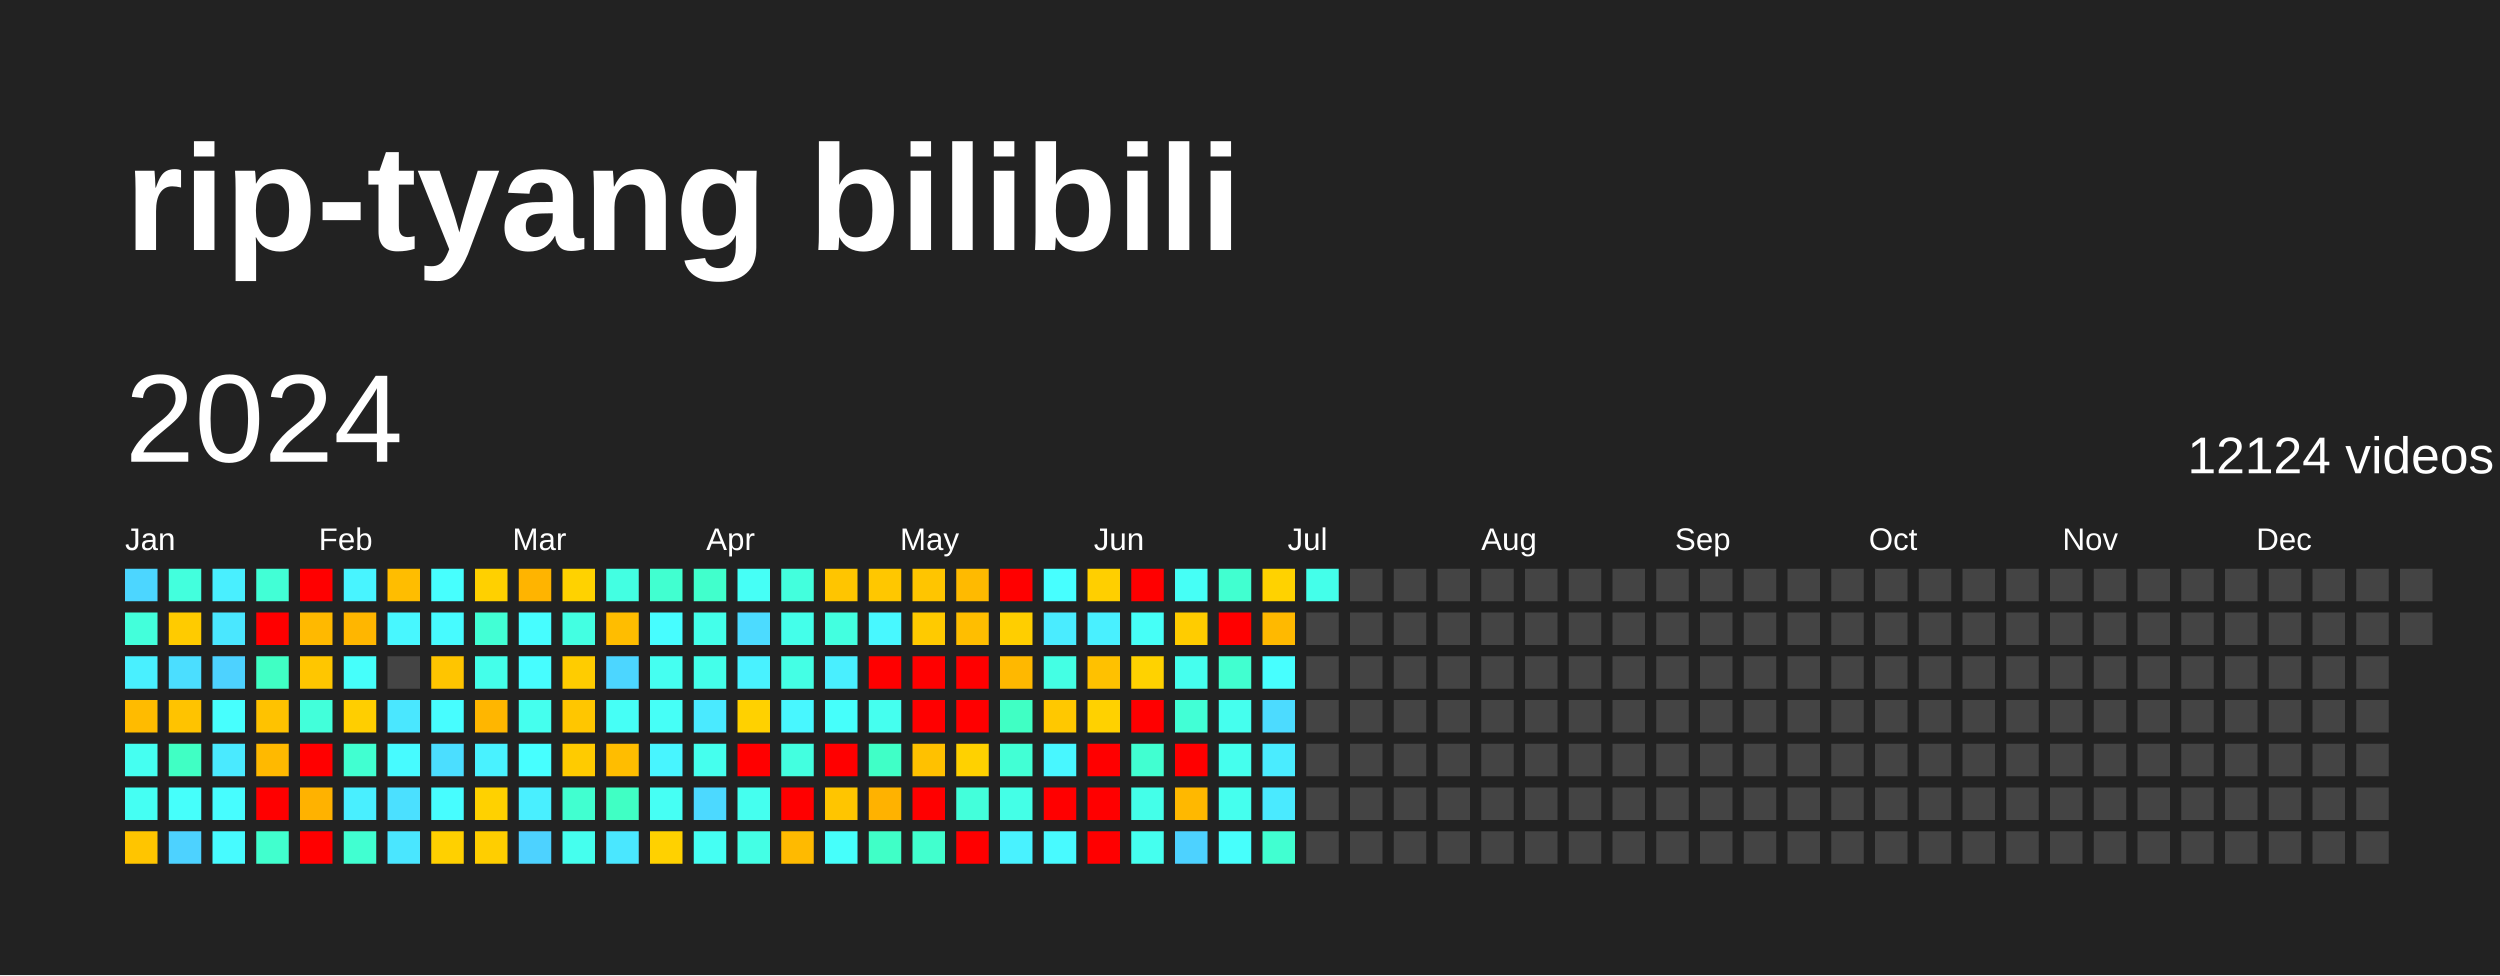
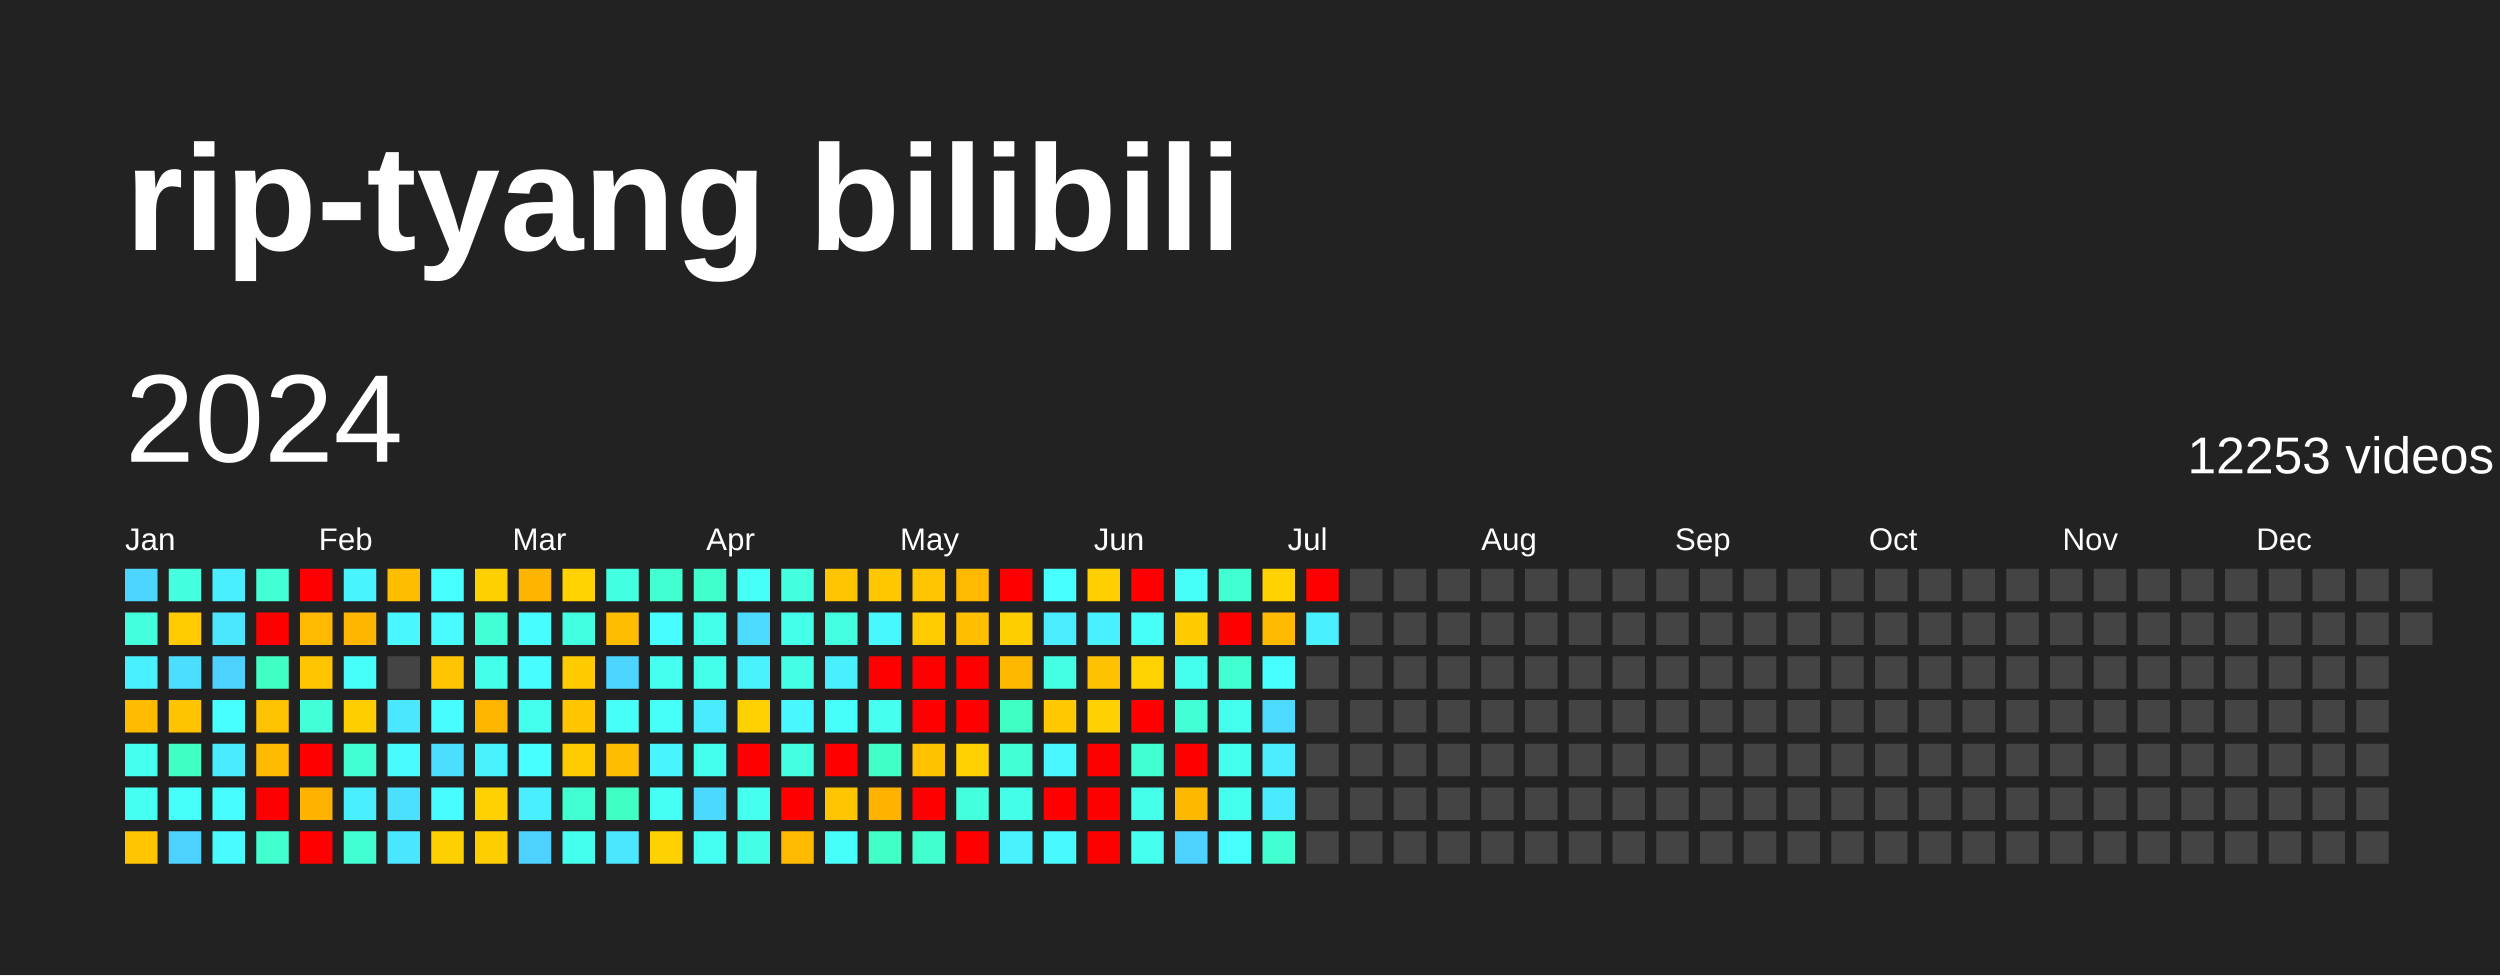
<svg xmlns="http://www.w3.org/2000/svg" baseProfile="full" height="78mm" version="1.1" viewBox="0,0,200,78" width="200mm">
  <defs />
  <rect fill="#222222" height="78" width="200" x="0" y="0" />
  <text fill="#FFFFFF" style="font-size:12px; font-family:Arial; font-weight:bold;" x="10" y="20">rip-tyang bilibili</text>
  <text dominant-baseline="hanging" fill="#FFFFFF" style="font-size:10.0px; font-family:Arial;" x="10" y="30">2024</text>
-   <text dominant-baseline="hanging" fill="#FFFFFF" style="font-size:4.125px; font-family:Arial;" x="175" y="35">12124 videos</text>
+   <text dominant-baseline="hanging" fill="#FFFFFF" style="font-size:4.125px; font-family:Arial;" x="175" y="35">12253 videos</text>
  <text fill="#FFFFFF" style="font-size:2.5px; font-family:Arial" x="10.0" y="44">Jan</text>
  <text fill="#FFFFFF" style="font-size:2.5px; font-family:Arial" x="25.5" y="44">Feb</text>
  <text fill="#FFFFFF" style="font-size:2.5px; font-family:Arial" x="41.0" y="44">Mar</text>
  <text fill="#FFFFFF" style="font-size:2.5px; font-family:Arial" x="56.5" y="44">Apr</text>
  <text fill="#FFFFFF" style="font-size:2.5px; font-family:Arial" x="72.0" y="44">May</text>
  <text fill="#FFFFFF" style="font-size:2.5px; font-family:Arial" x="87.5" y="44">Jun</text>
  <text fill="#FFFFFF" style="font-size:2.5px; font-family:Arial" x="103.0" y="44">Jul</text>
  <text fill="#FFFFFF" style="font-size:2.5px; font-family:Arial" x="118.5" y="44">Aug</text>
  <text fill="#FFFFFF" style="font-size:2.5px; font-family:Arial" x="134.0" y="44">Sep</text>
  <text fill="#FFFFFF" style="font-size:2.5px; font-family:Arial" x="149.5" y="44">Oct</text>
  <text fill="#FFFFFF" style="font-size:2.5px; font-family:Arial" x="165.0" y="44">Nov</text>
  <text fill="#FFFFFF" style="font-size:2.5px; font-family:Arial" x="180.5" y="44">Dec</text>
  <rect fill="#4cd6ff" height="2.6" width="2.6" x="10.0" y="45.5" />
  <rect fill="#43ffdb" height="2.6" width="2.6" x="10.0" y="49.0" />
  <rect fill="#49f0ff" height="2.6" width="2.6" x="10.0" y="52.5" />
  <rect fill="#ffbb00" height="2.6" width="2.6" x="10.0" y="56.0" />
  <rect fill="#45fff1" height="2.6" width="2.6" x="10.0" y="59.5" />
  <rect fill="#45fff3" height="2.6" width="2.6" x="10.0" y="63.0" />
  <rect fill="#ffc500" height="2.6" width="2.6" x="10.0" y="66.5" />
  <rect fill="#43ffdd" height="2.6" width="2.6" x="13.5" y="45.5" />
  <rect fill="#ffcb00" height="2.6" width="2.6" x="13.5" y="49.0" />
  <rect fill="#4bdeff" height="2.6" width="2.6" x="13.5" y="52.5" />
  <rect fill="#ffc300" height="2.6" width="2.6" x="13.5" y="56.0" />
  <rect fill="#40ffc4" height="2.6" width="2.6" x="13.5" y="59.5" />
  <rect fill="#46fffb" height="2.6" width="2.6" x="13.5" y="63.0" />
  <rect fill="#4dd2ff" height="2.6" width="2.6" x="13.5" y="66.5" />
  <rect fill="#49efff" height="2.6" width="2.6" x="17.0" y="45.5" />
  <rect fill="#4ae7ff" height="2.6" width="2.6" x="17.0" y="49.0" />
  <rect fill="#4dd2ff" height="2.6" width="2.6" x="17.0" y="52.5" />
  <rect fill="#47fffe" height="2.6" width="2.6" x="17.0" y="56.0" />
  <rect fill="#4aeaff" height="2.6" width="2.6" x="17.0" y="59.5" />
  <rect fill="#47fdff" height="2.6" width="2.6" x="17.0" y="63.0" />
  <rect fill="#47fbff" height="2.6" width="2.6" x="17.0" y="66.5" />
  <rect fill="#42ffd6" height="2.6" width="2.6" x="20.5" y="45.5" />
  <rect fill="red" height="2.6" width="2.6" x="20.5" y="49.0" />
  <rect fill="#40ffc4" height="2.6" width="2.6" x="20.5" y="52.5" />
  <rect fill="#ffc200" height="2.6" width="2.6" x="20.5" y="56.0" />
  <rect fill="#ffb900" height="2.6" width="2.6" x="20.5" y="59.5" />
  <rect fill="red" height="2.6" width="2.6" x="20.5" y="63.0" />
  <rect fill="#41ffce" height="2.6" width="2.6" x="20.5" y="66.5" />
  <rect fill="red" height="2.6" width="2.6" x="24.0" y="45.5" />
  <rect fill="#ffb900" height="2.6" width="2.6" x="24.0" y="49.0" />
  <rect fill="#ffc600" height="2.6" width="2.6" x="24.0" y="52.5" />
  <rect fill="#42ffda" height="2.6" width="2.6" x="24.0" y="56.0" />
  <rect fill="red" height="2.6" width="2.6" x="24.0" y="59.5" />
  <rect fill="#ffb200" height="2.6" width="2.6" x="24.0" y="63.0" />
  <rect fill="red" height="2.6" width="2.6" x="24.0" y="66.5" />
  <rect fill="#48f4ff" height="2.6" width="2.6" x="27.5" y="45.5" />
  <rect fill="#ffb600" height="2.6" width="2.6" x="27.5" y="49.0" />
  <rect fill="#46fffb" height="2.6" width="2.6" x="27.5" y="52.5" />
  <rect fill="#ffce00" height="2.6" width="2.6" x="27.5" y="56.0" />
  <rect fill="#41ffd1" height="2.6" width="2.6" x="27.5" y="59.5" />
  <rect fill="#49efff" height="2.6" width="2.6" x="27.5" y="63.0" />
  <rect fill="#41ffd1" height="2.6" width="2.6" x="27.5" y="66.5" />
  <rect fill="#ffbd00" height="2.6" width="2.6" x="31.0" y="45.5" />
  <rect fill="#48f7ff" height="2.6" width="2.6" x="31.0" y="49.0" />
  <rect fill="#444444" height="2.6" width="2.6" x="31.0" y="52.5" />
  <rect fill="#4ae7ff" height="2.6" width="2.6" x="31.0" y="56.0" />
  <rect fill="#47fbff" height="2.6" width="2.6" x="31.0" y="59.5" />
  <rect fill="#4be0ff" height="2.6" width="2.6" x="31.0" y="63.0" />
  <rect fill="#4ae6ff" height="2.6" width="2.6" x="31.0" y="66.5" />
  <rect fill="#47fffe" height="2.6" width="2.6" x="34.5" y="45.5" />
  <rect fill="#47fbff" height="2.6" width="2.6" x="34.5" y="49.0" />
  <rect fill="#ffc500" height="2.6" width="2.6" x="34.5" y="52.5" />
  <rect fill="#47fdff" height="2.6" width="2.6" x="34.5" y="56.0" />
  <rect fill="#4bdeff" height="2.6" width="2.6" x="34.5" y="59.5" />
  <rect fill="#47fdff" height="2.6" width="2.6" x="34.5" y="63.0" />
  <rect fill="#ffd000" height="2.6" width="2.6" x="34.5" y="66.5" />
  <rect fill="#ffd000" height="2.6" width="2.6" x="38.0" y="45.5" />
  <rect fill="#42ffd5" height="2.6" width="2.6" x="38.0" y="49.0" />
  <rect fill="#44ffea" height="2.6" width="2.6" x="38.0" y="52.5" />
  <rect fill="#ffb600" height="2.6" width="2.6" x="38.0" y="56.0" />
  <rect fill="#49f2ff" height="2.6" width="2.6" x="38.0" y="59.5" />
  <rect fill="#ffd100" height="2.6" width="2.6" x="38.0" y="63.0" />
  <rect fill="#ffce00" height="2.6" width="2.6" x="38.0" y="66.5" />
  <rect fill="#ffb400" height="2.6" width="2.6" x="41.5" y="45.5" />
  <rect fill="#47fdff" height="2.6" width="2.6" x="41.5" y="49.0" />
  <rect fill="#47fdff" height="2.6" width="2.6" x="41.5" y="52.5" />
  <rect fill="#45ffee" height="2.6" width="2.6" x="41.5" y="56.0" />
  <rect fill="#47ffff" height="2.6" width="2.6" x="41.5" y="59.5" />
  <rect fill="#49efff" height="2.6" width="2.6" x="41.5" y="63.0" />
  <rect fill="#4dd2ff" height="2.6" width="2.6" x="41.5" y="66.5" />
  <rect fill="#ffd200" height="2.6" width="2.6" x="45.0" y="45.5" />
  <rect fill="#43ffe2" height="2.6" width="2.6" x="45.0" y="49.0" />
  <rect fill="#ffcc00" height="2.6" width="2.6" x="45.0" y="52.5" />
  <rect fill="#ffc600" height="2.6" width="2.6" x="45.0" y="56.0" />
  <rect fill="#ffcb00" height="2.6" width="2.6" x="45.0" y="59.5" />
  <rect fill="#41ffd0" height="2.6" width="2.6" x="45.0" y="63.0" />
  <rect fill="#45ffee" height="2.6" width="2.6" x="45.0" y="66.5" />
  <rect fill="#43ffe2" height="2.6" width="2.6" x="48.5" y="45.5" />
  <rect fill="#ffbd00" height="2.6" width="2.6" x="48.5" y="49.0" />
  <rect fill="#4cd6ff" height="2.6" width="2.6" x="48.5" y="52.5" />
  <rect fill="#46fff6" height="2.6" width="2.6" x="48.5" y="56.0" />
  <rect fill="#ffbd00" height="2.6" width="2.6" x="48.5" y="59.5" />
  <rect fill="#40ffc4" height="2.6" width="2.6" x="48.5" y="63.0" />
  <rect fill="#4ae7ff" height="2.6" width="2.6" x="48.5" y="66.5" />
  <rect fill="#41ffd0" height="2.6" width="2.6" x="52.0" y="45.5" />
  <rect fill="#47fdff" height="2.6" width="2.6" x="52.0" y="49.0" />
  <rect fill="#45fff1" height="2.6" width="2.6" x="52.0" y="52.5" />
  <rect fill="#46fff7" height="2.6" width="2.6" x="52.0" y="56.0" />
  <rect fill="#48f5ff" height="2.6" width="2.6" x="52.0" y="59.5" />
  <rect fill="#46fff4" height="2.6" width="2.6" x="52.0" y="63.0" />
  <rect fill="#ffd100" height="2.6" width="2.6" x="52.0" y="66.5" />
  <rect fill="#41ffcc" height="2.6" width="2.6" x="55.5" y="45.5" />
  <rect fill="#44ffea" height="2.6" width="2.6" x="55.5" y="49.0" />
  <rect fill="#44ffea" height="2.6" width="2.6" x="55.5" y="52.5" />
  <rect fill="#4aeaff" height="2.6" width="2.6" x="55.5" y="56.0" />
  <rect fill="#45ffee" height="2.6" width="2.6" x="55.5" y="59.5" />
  <rect fill="#4cd9ff" height="2.6" width="2.6" x="55.5" y="63.0" />
  <rect fill="#45fff3" height="2.6" width="2.6" x="55.5" y="66.5" />
  <rect fill="#46fff6" height="2.6" width="2.6" x="59.0" y="45.5" />
  <rect fill="#4cdbff" height="2.6" width="2.6" x="59.0" y="49.0" />
  <rect fill="#49f2ff" height="2.6" width="2.6" x="59.0" y="52.5" />
  <rect fill="#ffd100" height="2.6" width="2.6" x="59.0" y="56.0" />
  <rect fill="red" height="2.6" width="2.6" x="59.0" y="59.5" />
  <rect fill="#45ffef" height="2.6" width="2.6" x="59.0" y="63.0" />
  <rect fill="#44ffe5" height="2.6" width="2.6" x="59.0" y="66.5" />
  <rect fill="#43ffdd" height="2.6" width="2.6" x="62.5" y="45.5" />
  <rect fill="#44ffea" height="2.6" width="2.6" x="62.5" y="49.0" />
  <rect fill="#44ffe5" height="2.6" width="2.6" x="62.5" y="52.5" />
  <rect fill="#48f7ff" height="2.6" width="2.6" x="62.5" y="56.0" />
  <rect fill="#43ffe0" height="2.6" width="2.6" x="62.5" y="59.5" />
  <rect fill="red" height="2.6" width="2.6" x="62.5" y="63.0" />
  <rect fill="#ffba00" height="2.6" width="2.6" x="62.5" y="66.5" />
  <rect fill="#ffc500" height="2.6" width="2.6" x="66.0" y="45.5" />
  <rect fill="#43ffe0" height="2.6" width="2.6" x="66.0" y="49.0" />
  <rect fill="#49efff" height="2.6" width="2.6" x="66.0" y="52.5" />
  <rect fill="#46fffb" height="2.6" width="2.6" x="66.0" y="56.0" />
  <rect fill="red" height="2.6" width="2.6" x="66.0" y="59.5" />
  <rect fill="#ffc500" height="2.6" width="2.6" x="66.0" y="63.0" />
  <rect fill="#46fffb" height="2.6" width="2.6" x="66.0" y="66.5" />
  <rect fill="#ffc700" height="2.6" width="2.6" x="69.5" y="45.5" />
  <rect fill="#48f8ff" height="2.6" width="2.6" x="69.5" y="49.0" />
  <rect fill="red" height="2.6" width="2.6" x="69.5" y="52.5" />
  <rect fill="#45ffef" height="2.6" width="2.6" x="69.5" y="56.0" />
  <rect fill="#40ffc7" height="2.6" width="2.6" x="69.5" y="59.5" />
  <rect fill="#ffb200" height="2.6" width="2.6" x="69.5" y="63.0" />
  <rect fill="#40ffc7" height="2.6" width="2.6" x="69.5" y="66.5" />
  <rect fill="#ffc500" height="2.6" width="2.6" x="73.0" y="45.5" />
  <rect fill="#ffca00" height="2.6" width="2.6" x="73.0" y="49.0" />
  <rect fill="red" height="2.6" width="2.6" x="73.0" y="52.5" />
  <rect fill="red" height="2.6" width="2.6" x="73.0" y="56.0" />
  <rect fill="#ffc100" height="2.6" width="2.6" x="73.0" y="59.5" />
  <rect fill="red" height="2.6" width="2.6" x="73.0" y="63.0" />
  <rect fill="#41ffce" height="2.6" width="2.6" x="73.0" y="66.5" />
  <rect fill="#ffba00" height="2.6" width="2.6" x="76.5" y="45.5" />
  <rect fill="#ffbe00" height="2.6" width="2.6" x="76.5" y="49.0" />
  <rect fill="red" height="2.6" width="2.6" x="76.5" y="52.5" />
  <rect fill="red" height="2.6" width="2.6" x="76.5" y="56.0" />
  <rect fill="#ffd100" height="2.6" width="2.6" x="76.5" y="59.5" />
  <rect fill="#43ffdb" height="2.6" width="2.6" x="76.5" y="63.0" />
  <rect fill="red" height="2.6" width="2.6" x="76.5" y="66.5" />
  <rect fill="red" height="2.6" width="2.6" x="80.0" y="45.5" />
  <rect fill="#ffce00" height="2.6" width="2.6" x="80.0" y="49.0" />
  <rect fill="#ffb800" height="2.6" width="2.6" x="80.0" y="52.5" />
  <rect fill="#40ffc4" height="2.6" width="2.6" x="80.0" y="56.0" />
  <rect fill="#42ffd5" height="2.6" width="2.6" x="80.0" y="59.5" />
  <rect fill="#44ffe7" height="2.6" width="2.6" x="80.0" y="63.0" />
  <rect fill="#49f2ff" height="2.6" width="2.6" x="80.0" y="66.5" />
  <rect fill="#47ffff" height="2.6" width="2.6" x="83.5" y="45.5" />
  <rect fill="#4aecff" height="2.6" width="2.6" x="83.5" y="49.0" />
  <rect fill="#44ffe4" height="2.6" width="2.6" x="83.5" y="52.5" />
  <rect fill="#ffc800" height="2.6" width="2.6" x="83.5" y="56.0" />
  <rect fill="#48f7ff" height="2.6" width="2.6" x="83.5" y="59.5" />
  <rect fill="red" height="2.6" width="2.6" x="83.5" y="63.0" />
  <rect fill="#48faff" height="2.6" width="2.6" x="83.5" y="66.5" />
  <rect fill="#ffcf00" height="2.6" width="2.6" x="87.0" y="45.5" />
  <rect fill="#49f0ff" height="2.6" width="2.6" x="87.0" y="49.0" />
  <rect fill="#ffc100" height="2.6" width="2.6" x="87.0" y="52.5" />
  <rect fill="#ffd100" height="2.6" width="2.6" x="87.0" y="56.0" />
  <rect fill="red" height="2.6" width="2.6" x="87.0" y="59.5" />
  <rect fill="red" height="2.6" width="2.6" x="87.0" y="63.0" />
  <rect fill="red" height="2.6" width="2.6" x="87.0" y="66.5" />
  <rect fill="red" height="2.6" width="2.6" x="90.5" y="45.5" />
  <rect fill="#46fff7" height="2.6" width="2.6" x="90.5" y="49.0" />
  <rect fill="#ffd200" height="2.6" width="2.6" x="90.5" y="52.5" />
  <rect fill="red" height="2.6" width="2.6" x="90.5" y="56.0" />
  <rect fill="#41ffd1" height="2.6" width="2.6" x="90.5" y="59.5" />
  <rect fill="#44ffe9" height="2.6" width="2.6" x="90.5" y="63.0" />
  <rect fill="#45ffef" height="2.6" width="2.6" x="90.5" y="66.5" />
  <rect fill="#46fff6" height="2.6" width="2.6" x="94.0" y="45.5" />
  <rect fill="#ffcc00" height="2.6" width="2.6" x="94.0" y="49.0" />
  <rect fill="#45ffee" height="2.6" width="2.6" x="94.0" y="52.5" />
  <rect fill="#42ffd6" height="2.6" width="2.6" x="94.0" y="56.0" />
  <rect fill="red" height="2.6" width="2.6" x="94.0" y="59.5" />
  <rect fill="#ffb800" height="2.6" width="2.6" x="94.0" y="63.0" />
  <rect fill="#4dd2ff" height="2.6" width="2.6" x="94.0" y="66.5" />
  <rect fill="#41ffd0" height="2.6" width="2.6" x="97.5" y="45.5" />
  <rect fill="red" height="2.6" width="2.6" x="97.5" y="49.0" />
  <rect fill="#41ffd0" height="2.6" width="2.6" x="97.5" y="52.5" />
  <rect fill="#45ffee" height="2.6" width="2.6" x="97.5" y="56.0" />
  <rect fill="#45ffee" height="2.6" width="2.6" x="97.5" y="59.5" />
  <rect fill="#45ffee" height="2.6" width="2.6" x="97.5" y="63.0" />
  <rect fill="#47fffc" height="2.6" width="2.6" x="97.5" y="66.5" />
  <rect fill="#ffd200" height="2.6" width="2.6" x="101.0" y="45.5" />
  <rect fill="#ffb900" height="2.6" width="2.6" x="101.0" y="49.0" />
  <rect fill="#47ffff" height="2.6" width="2.6" x="101.0" y="52.5" />
  <rect fill="#4cdbff" height="2.6" width="2.6" x="101.0" y="56.0" />
  <rect fill="#4aecff" height="2.6" width="2.6" x="101.0" y="59.5" />
  <rect fill="#4aeaff" height="2.6" width="2.6" x="101.0" y="63.0" />
  <rect fill="#41ffd1" height="2.6" width="2.6" x="101.0" y="66.5" />
-   <rect fill="#44ffea" height="2.6" width="2.6" x="104.5" y="45.5" />
-   <rect fill="#444444" height="2.6" width="2.6" x="104.5" y="49.0" />
+   <rect fill="red" height="2.6" width="2.6" x="104.5" y="45.5" />
+   <rect fill="#49f0ff" height="2.6" width="2.6" x="104.5" y="49.0" />
  <rect fill="#444444" height="2.6" width="2.6" x="104.5" y="52.5" />
  <rect fill="#444444" height="2.6" width="2.6" x="104.5" y="56.0" />
  <rect fill="#444444" height="2.6" width="2.6" x="104.5" y="59.5" />
  <rect fill="#444444" height="2.6" width="2.6" x="104.5" y="63.0" />
  <rect fill="#444444" height="2.6" width="2.6" x="104.5" y="66.5" />
  <rect fill="#444444" height="2.6" width="2.6" x="108.0" y="45.5" />
  <rect fill="#444444" height="2.6" width="2.6" x="108.0" y="49.0" />
  <rect fill="#444444" height="2.6" width="2.6" x="108.0" y="52.5" />
  <rect fill="#444444" height="2.6" width="2.6" x="108.0" y="56.0" />
  <rect fill="#444444" height="2.6" width="2.6" x="108.0" y="59.5" />
  <rect fill="#444444" height="2.6" width="2.6" x="108.0" y="63.0" />
  <rect fill="#444444" height="2.6" width="2.6" x="108.0" y="66.5" />
  <rect fill="#444444" height="2.6" width="2.6" x="111.5" y="45.5" />
  <rect fill="#444444" height="2.6" width="2.6" x="111.5" y="49.0" />
  <rect fill="#444444" height="2.6" width="2.6" x="111.5" y="52.5" />
  <rect fill="#444444" height="2.6" width="2.6" x="111.5" y="56.0" />
  <rect fill="#444444" height="2.6" width="2.6" x="111.5" y="59.5" />
  <rect fill="#444444" height="2.6" width="2.6" x="111.5" y="63.0" />
  <rect fill="#444444" height="2.6" width="2.6" x="111.5" y="66.5" />
  <rect fill="#444444" height="2.6" width="2.6" x="115.0" y="45.5" />
  <rect fill="#444444" height="2.6" width="2.6" x="115.0" y="49.0" />
  <rect fill="#444444" height="2.6" width="2.6" x="115.0" y="52.5" />
  <rect fill="#444444" height="2.6" width="2.6" x="115.0" y="56.0" />
  <rect fill="#444444" height="2.6" width="2.6" x="115.0" y="59.5" />
  <rect fill="#444444" height="2.6" width="2.6" x="115.0" y="63.0" />
  <rect fill="#444444" height="2.6" width="2.6" x="115.0" y="66.5" />
  <rect fill="#444444" height="2.6" width="2.6" x="118.5" y="45.5" />
  <rect fill="#444444" height="2.6" width="2.6" x="118.5" y="49.0" />
  <rect fill="#444444" height="2.6" width="2.6" x="118.5" y="52.5" />
  <rect fill="#444444" height="2.6" width="2.6" x="118.5" y="56.0" />
  <rect fill="#444444" height="2.6" width="2.6" x="118.5" y="59.5" />
  <rect fill="#444444" height="2.6" width="2.6" x="118.5" y="63.0" />
  <rect fill="#444444" height="2.6" width="2.6" x="118.5" y="66.5" />
  <rect fill="#444444" height="2.6" width="2.6" x="122.0" y="45.5" />
  <rect fill="#444444" height="2.6" width="2.6" x="122.0" y="49.0" />
  <rect fill="#444444" height="2.6" width="2.6" x="122.0" y="52.5" />
  <rect fill="#444444" height="2.6" width="2.6" x="122.0" y="56.0" />
  <rect fill="#444444" height="2.6" width="2.6" x="122.0" y="59.5" />
  <rect fill="#444444" height="2.6" width="2.6" x="122.0" y="63.0" />
  <rect fill="#444444" height="2.6" width="2.6" x="122.0" y="66.5" />
  <rect fill="#444444" height="2.6" width="2.6" x="125.5" y="45.5" />
  <rect fill="#444444" height="2.6" width="2.6" x="125.5" y="49.0" />
  <rect fill="#444444" height="2.6" width="2.6" x="125.5" y="52.5" />
  <rect fill="#444444" height="2.6" width="2.6" x="125.5" y="56.0" />
  <rect fill="#444444" height="2.6" width="2.6" x="125.5" y="59.5" />
  <rect fill="#444444" height="2.6" width="2.6" x="125.5" y="63.0" />
  <rect fill="#444444" height="2.6" width="2.6" x="125.5" y="66.5" />
  <rect fill="#444444" height="2.6" width="2.6" x="129.0" y="45.5" />
  <rect fill="#444444" height="2.6" width="2.6" x="129.0" y="49.0" />
  <rect fill="#444444" height="2.6" width="2.6" x="129.0" y="52.5" />
  <rect fill="#444444" height="2.6" width="2.6" x="129.0" y="56.0" />
  <rect fill="#444444" height="2.6" width="2.6" x="129.0" y="59.5" />
  <rect fill="#444444" height="2.6" width="2.6" x="129.0" y="63.0" />
  <rect fill="#444444" height="2.6" width="2.6" x="129.0" y="66.5" />
  <rect fill="#444444" height="2.6" width="2.6" x="132.5" y="45.5" />
  <rect fill="#444444" height="2.6" width="2.6" x="132.5" y="49.0" />
  <rect fill="#444444" height="2.6" width="2.6" x="132.5" y="52.5" />
  <rect fill="#444444" height="2.6" width="2.6" x="132.5" y="56.0" />
  <rect fill="#444444" height="2.6" width="2.6" x="132.5" y="59.5" />
  <rect fill="#444444" height="2.6" width="2.6" x="132.5" y="63.0" />
  <rect fill="#444444" height="2.6" width="2.6" x="132.5" y="66.5" />
  <rect fill="#444444" height="2.6" width="2.6" x="136.0" y="45.5" />
  <rect fill="#444444" height="2.6" width="2.6" x="136.0" y="49.0" />
  <rect fill="#444444" height="2.6" width="2.6" x="136.0" y="52.5" />
  <rect fill="#444444" height="2.6" width="2.6" x="136.0" y="56.0" />
  <rect fill="#444444" height="2.6" width="2.6" x="136.0" y="59.5" />
  <rect fill="#444444" height="2.6" width="2.6" x="136.0" y="63.0" />
  <rect fill="#444444" height="2.6" width="2.6" x="136.0" y="66.5" />
  <rect fill="#444444" height="2.6" width="2.6" x="139.5" y="45.5" />
  <rect fill="#444444" height="2.6" width="2.6" x="139.5" y="49.0" />
  <rect fill="#444444" height="2.6" width="2.6" x="139.5" y="52.5" />
  <rect fill="#444444" height="2.6" width="2.6" x="139.5" y="56.0" />
  <rect fill="#444444" height="2.6" width="2.6" x="139.5" y="59.5" />
  <rect fill="#444444" height="2.6" width="2.6" x="139.5" y="63.0" />
  <rect fill="#444444" height="2.6" width="2.6" x="139.5" y="66.5" />
  <rect fill="#444444" height="2.6" width="2.6" x="143.0" y="45.5" />
  <rect fill="#444444" height="2.6" width="2.6" x="143.0" y="49.0" />
  <rect fill="#444444" height="2.6" width="2.6" x="143.0" y="52.5" />
  <rect fill="#444444" height="2.6" width="2.6" x="143.0" y="56.0" />
  <rect fill="#444444" height="2.6" width="2.6" x="143.0" y="59.5" />
  <rect fill="#444444" height="2.6" width="2.6" x="143.0" y="63.0" />
  <rect fill="#444444" height="2.6" width="2.6" x="143.0" y="66.5" />
  <rect fill="#444444" height="2.6" width="2.6" x="146.5" y="45.5" />
  <rect fill="#444444" height="2.6" width="2.6" x="146.5" y="49.0" />
  <rect fill="#444444" height="2.6" width="2.6" x="146.5" y="52.5" />
  <rect fill="#444444" height="2.6" width="2.6" x="146.5" y="56.0" />
  <rect fill="#444444" height="2.6" width="2.6" x="146.5" y="59.5" />
  <rect fill="#444444" height="2.6" width="2.6" x="146.5" y="63.0" />
  <rect fill="#444444" height="2.6" width="2.6" x="146.5" y="66.5" />
  <rect fill="#444444" height="2.6" width="2.6" x="150.0" y="45.5" />
  <rect fill="#444444" height="2.6" width="2.6" x="150.0" y="49.0" />
  <rect fill="#444444" height="2.6" width="2.6" x="150.0" y="52.5" />
  <rect fill="#444444" height="2.6" width="2.6" x="150.0" y="56.0" />
  <rect fill="#444444" height="2.6" width="2.6" x="150.0" y="59.5" />
  <rect fill="#444444" height="2.6" width="2.6" x="150.0" y="63.0" />
  <rect fill="#444444" height="2.6" width="2.6" x="150.0" y="66.5" />
  <rect fill="#444444" height="2.6" width="2.6" x="153.5" y="45.5" />
  <rect fill="#444444" height="2.6" width="2.6" x="153.5" y="49.0" />
  <rect fill="#444444" height="2.6" width="2.6" x="153.5" y="52.5" />
  <rect fill="#444444" height="2.6" width="2.6" x="153.5" y="56.0" />
  <rect fill="#444444" height="2.6" width="2.6" x="153.5" y="59.5" />
  <rect fill="#444444" height="2.6" width="2.6" x="153.5" y="63.0" />
  <rect fill="#444444" height="2.6" width="2.6" x="153.5" y="66.5" />
  <rect fill="#444444" height="2.6" width="2.6" x="157.0" y="45.5" />
  <rect fill="#444444" height="2.6" width="2.6" x="157.0" y="49.0" />
  <rect fill="#444444" height="2.6" width="2.6" x="157.0" y="52.5" />
  <rect fill="#444444" height="2.6" width="2.6" x="157.0" y="56.0" />
  <rect fill="#444444" height="2.6" width="2.6" x="157.0" y="59.5" />
  <rect fill="#444444" height="2.6" width="2.6" x="157.0" y="63.0" />
  <rect fill="#444444" height="2.6" width="2.6" x="157.0" y="66.5" />
  <rect fill="#444444" height="2.6" width="2.6" x="160.5" y="45.5" />
  <rect fill="#444444" height="2.6" width="2.6" x="160.5" y="49.0" />
  <rect fill="#444444" height="2.6" width="2.6" x="160.5" y="52.5" />
  <rect fill="#444444" height="2.6" width="2.6" x="160.5" y="56.0" />
  <rect fill="#444444" height="2.6" width="2.6" x="160.5" y="59.5" />
  <rect fill="#444444" height="2.6" width="2.6" x="160.5" y="63.0" />
  <rect fill="#444444" height="2.6" width="2.6" x="160.5" y="66.5" />
  <rect fill="#444444" height="2.6" width="2.6" x="164.0" y="45.5" />
  <rect fill="#444444" height="2.6" width="2.6" x="164.0" y="49.0" />
  <rect fill="#444444" height="2.6" width="2.6" x="164.0" y="52.5" />
  <rect fill="#444444" height="2.6" width="2.6" x="164.0" y="56.0" />
  <rect fill="#444444" height="2.6" width="2.6" x="164.0" y="59.5" />
  <rect fill="#444444" height="2.6" width="2.6" x="164.0" y="63.0" />
  <rect fill="#444444" height="2.6" width="2.6" x="164.0" y="66.5" />
  <rect fill="#444444" height="2.6" width="2.6" x="167.5" y="45.5" />
  <rect fill="#444444" height="2.6" width="2.6" x="167.5" y="49.0" />
  <rect fill="#444444" height="2.6" width="2.6" x="167.5" y="52.5" />
  <rect fill="#444444" height="2.6" width="2.6" x="167.5" y="56.0" />
  <rect fill="#444444" height="2.6" width="2.6" x="167.5" y="59.5" />
  <rect fill="#444444" height="2.6" width="2.6" x="167.5" y="63.0" />
  <rect fill="#444444" height="2.6" width="2.6" x="167.5" y="66.5" />
  <rect fill="#444444" height="2.6" width="2.6" x="171.0" y="45.5" />
  <rect fill="#444444" height="2.6" width="2.6" x="171.0" y="49.0" />
  <rect fill="#444444" height="2.6" width="2.6" x="171.0" y="52.5" />
  <rect fill="#444444" height="2.6" width="2.6" x="171.0" y="56.0" />
  <rect fill="#444444" height="2.6" width="2.6" x="171.0" y="59.5" />
  <rect fill="#444444" height="2.6" width="2.6" x="171.0" y="63.0" />
  <rect fill="#444444" height="2.6" width="2.6" x="171.0" y="66.5" />
  <rect fill="#444444" height="2.6" width="2.6" x="174.5" y="45.5" />
  <rect fill="#444444" height="2.6" width="2.6" x="174.5" y="49.0" />
  <rect fill="#444444" height="2.6" width="2.6" x="174.5" y="52.5" />
  <rect fill="#444444" height="2.6" width="2.6" x="174.5" y="56.0" />
  <rect fill="#444444" height="2.6" width="2.6" x="174.5" y="59.5" />
  <rect fill="#444444" height="2.6" width="2.6" x="174.5" y="63.0" />
  <rect fill="#444444" height="2.6" width="2.6" x="174.5" y="66.5" />
  <rect fill="#444444" height="2.6" width="2.6" x="178.0" y="45.5" />
  <rect fill="#444444" height="2.6" width="2.6" x="178.0" y="49.0" />
  <rect fill="#444444" height="2.6" width="2.6" x="178.0" y="52.5" />
  <rect fill="#444444" height="2.6" width="2.6" x="178.0" y="56.0" />
  <rect fill="#444444" height="2.6" width="2.6" x="178.0" y="59.5" />
  <rect fill="#444444" height="2.6" width="2.6" x="178.0" y="63.0" />
  <rect fill="#444444" height="2.6" width="2.6" x="178.0" y="66.5" />
  <rect fill="#444444" height="2.6" width="2.6" x="181.5" y="45.5" />
  <rect fill="#444444" height="2.6" width="2.6" x="181.5" y="49.0" />
  <rect fill="#444444" height="2.6" width="2.6" x="181.5" y="52.5" />
  <rect fill="#444444" height="2.6" width="2.6" x="181.5" y="56.0" />
  <rect fill="#444444" height="2.6" width="2.6" x="181.5" y="59.5" />
  <rect fill="#444444" height="2.6" width="2.6" x="181.5" y="63.0" />
  <rect fill="#444444" height="2.6" width="2.6" x="181.5" y="66.5" />
  <rect fill="#444444" height="2.6" width="2.6" x="185.0" y="45.5" />
  <rect fill="#444444" height="2.6" width="2.6" x="185.0" y="49.0" />
  <rect fill="#444444" height="2.6" width="2.6" x="185.0" y="52.5" />
  <rect fill="#444444" height="2.6" width="2.6" x="185.0" y="56.0" />
  <rect fill="#444444" height="2.6" width="2.6" x="185.0" y="59.5" />
  <rect fill="#444444" height="2.6" width="2.6" x="185.0" y="63.0" />
  <rect fill="#444444" height="2.6" width="2.6" x="185.0" y="66.5" />
  <rect fill="#444444" height="2.6" width="2.6" x="188.5" y="45.5" />
  <rect fill="#444444" height="2.6" width="2.6" x="188.5" y="49.0" />
  <rect fill="#444444" height="2.6" width="2.6" x="188.5" y="52.5" />
  <rect fill="#444444" height="2.6" width="2.6" x="188.5" y="56.0" />
  <rect fill="#444444" height="2.6" width="2.6" x="188.5" y="59.5" />
  <rect fill="#444444" height="2.6" width="2.6" x="188.5" y="63.0" />
  <rect fill="#444444" height="2.6" width="2.6" x="188.5" y="66.5" />
  <rect fill="#444444" height="2.6" width="2.6" x="192.0" y="45.5" />
  <rect fill="#444444" height="2.6" width="2.6" x="192.0" y="49.0" />
</svg>
